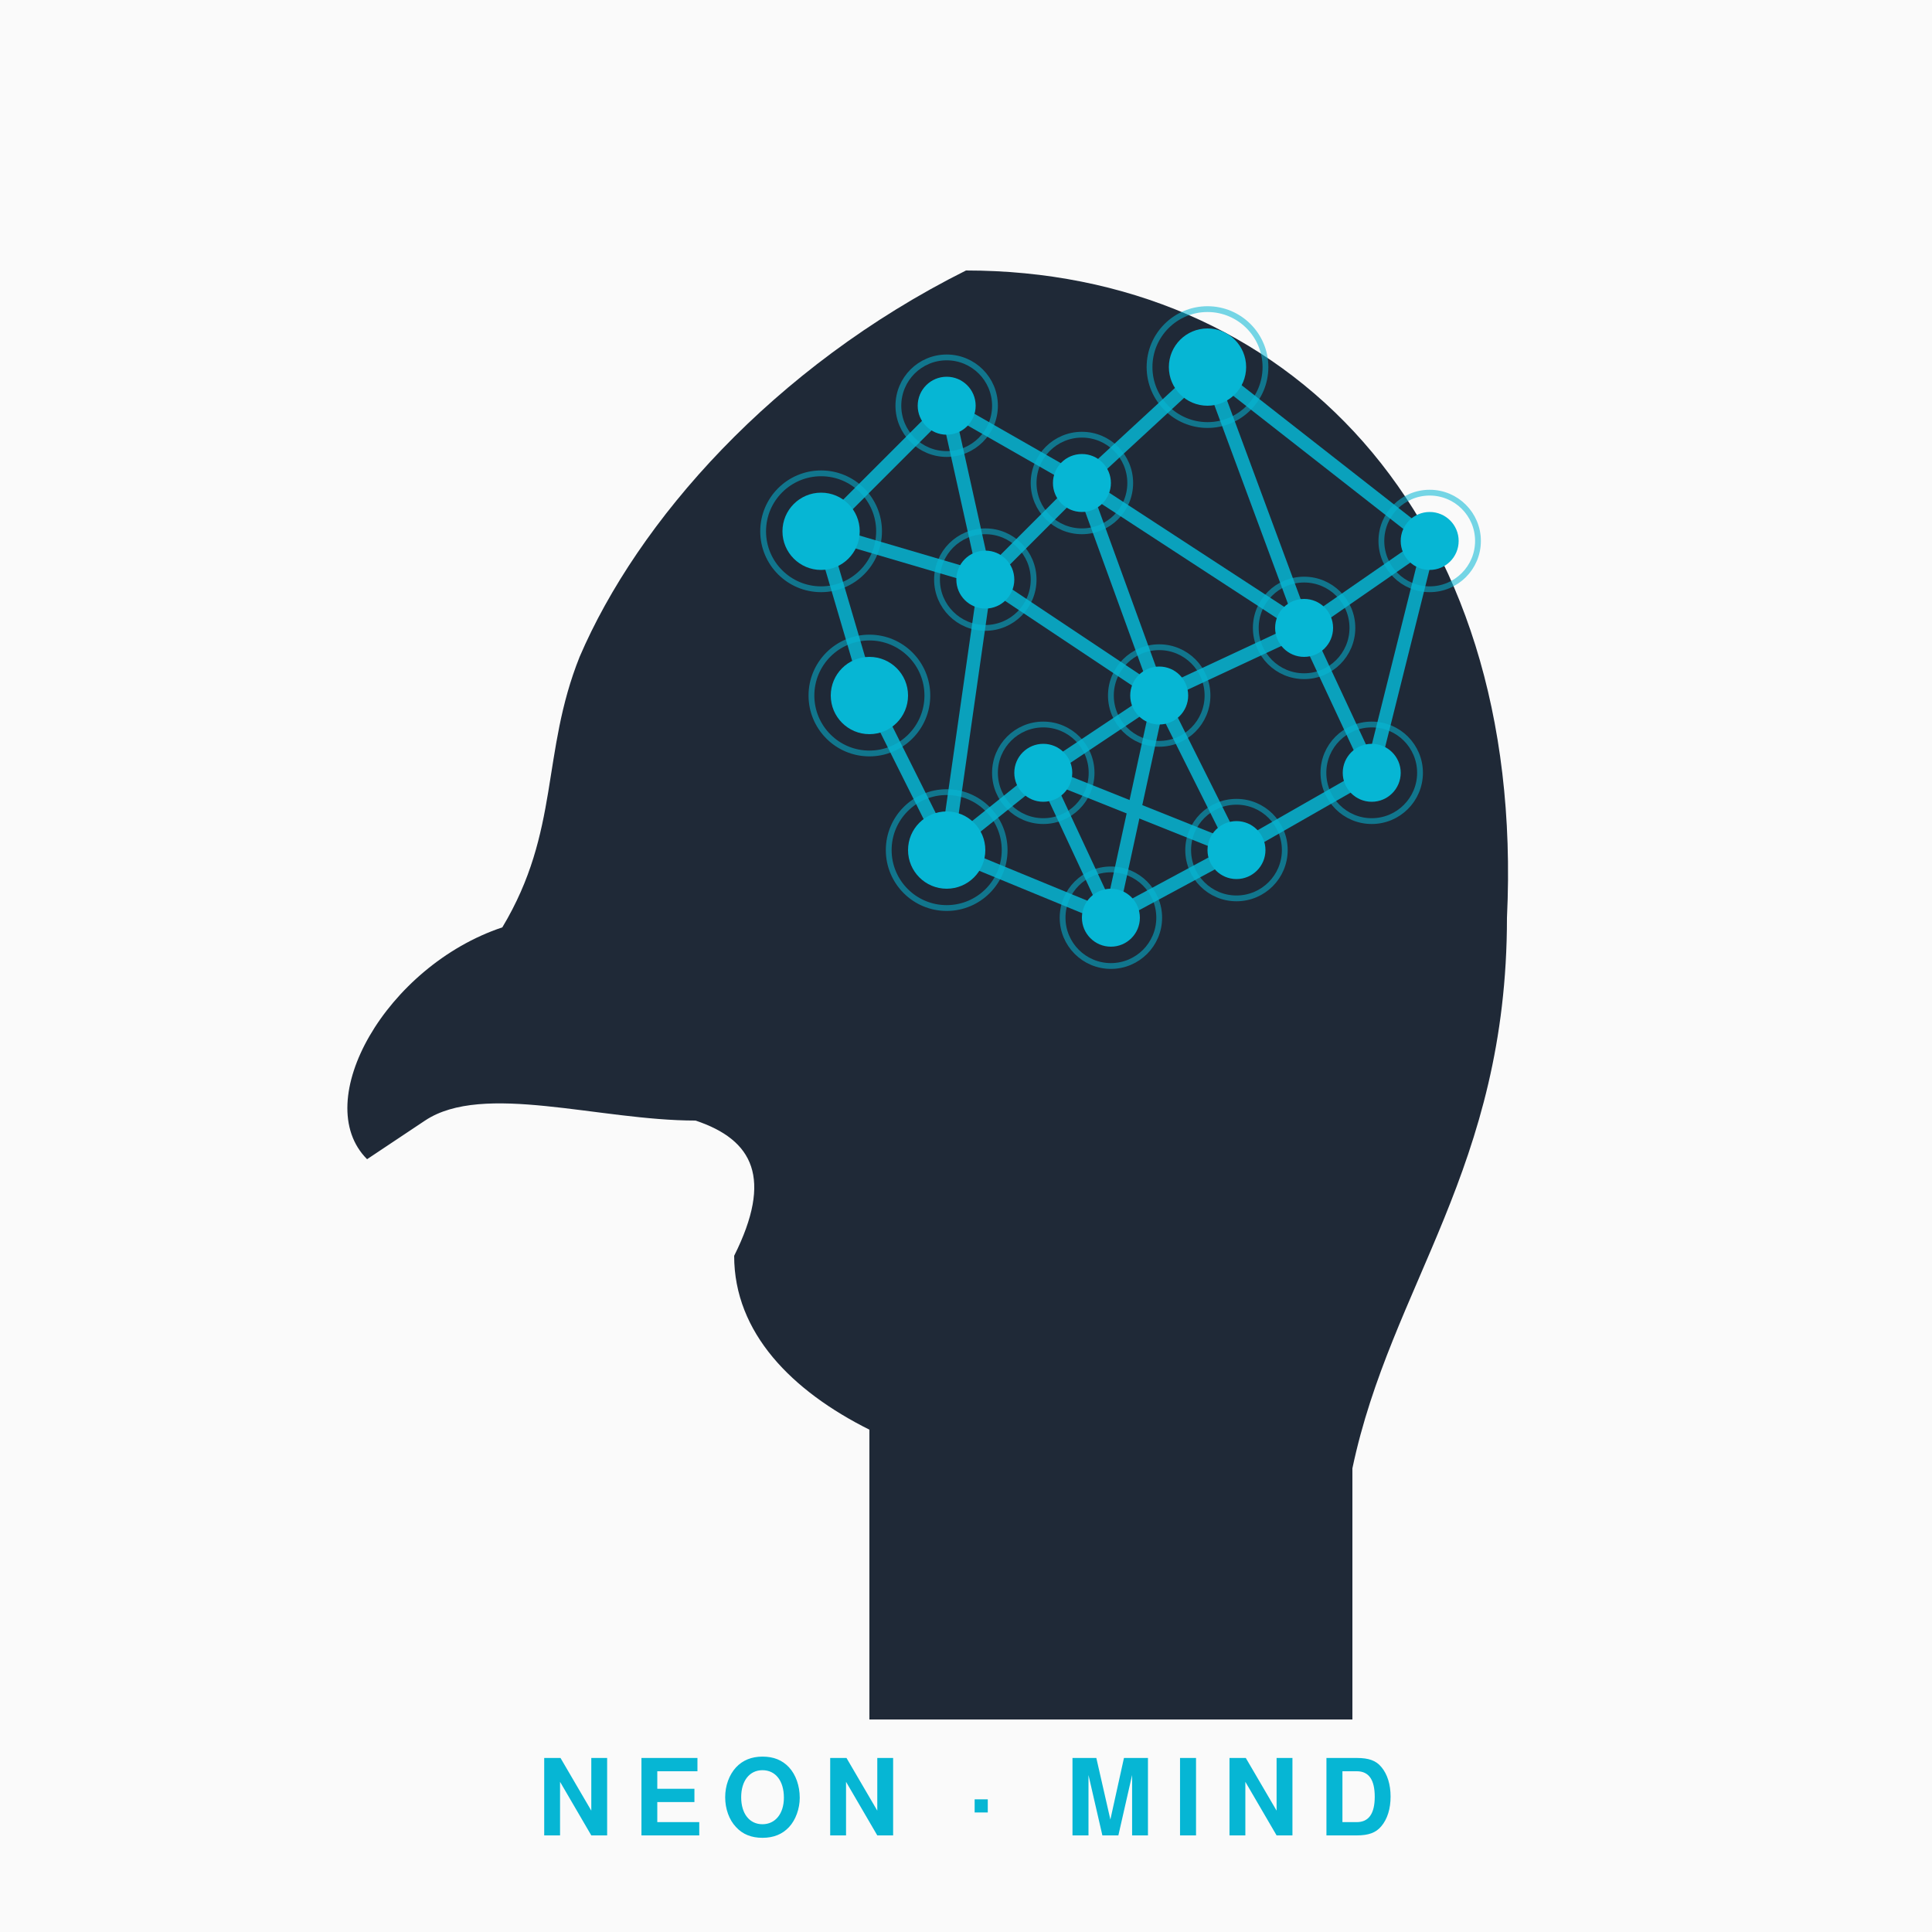
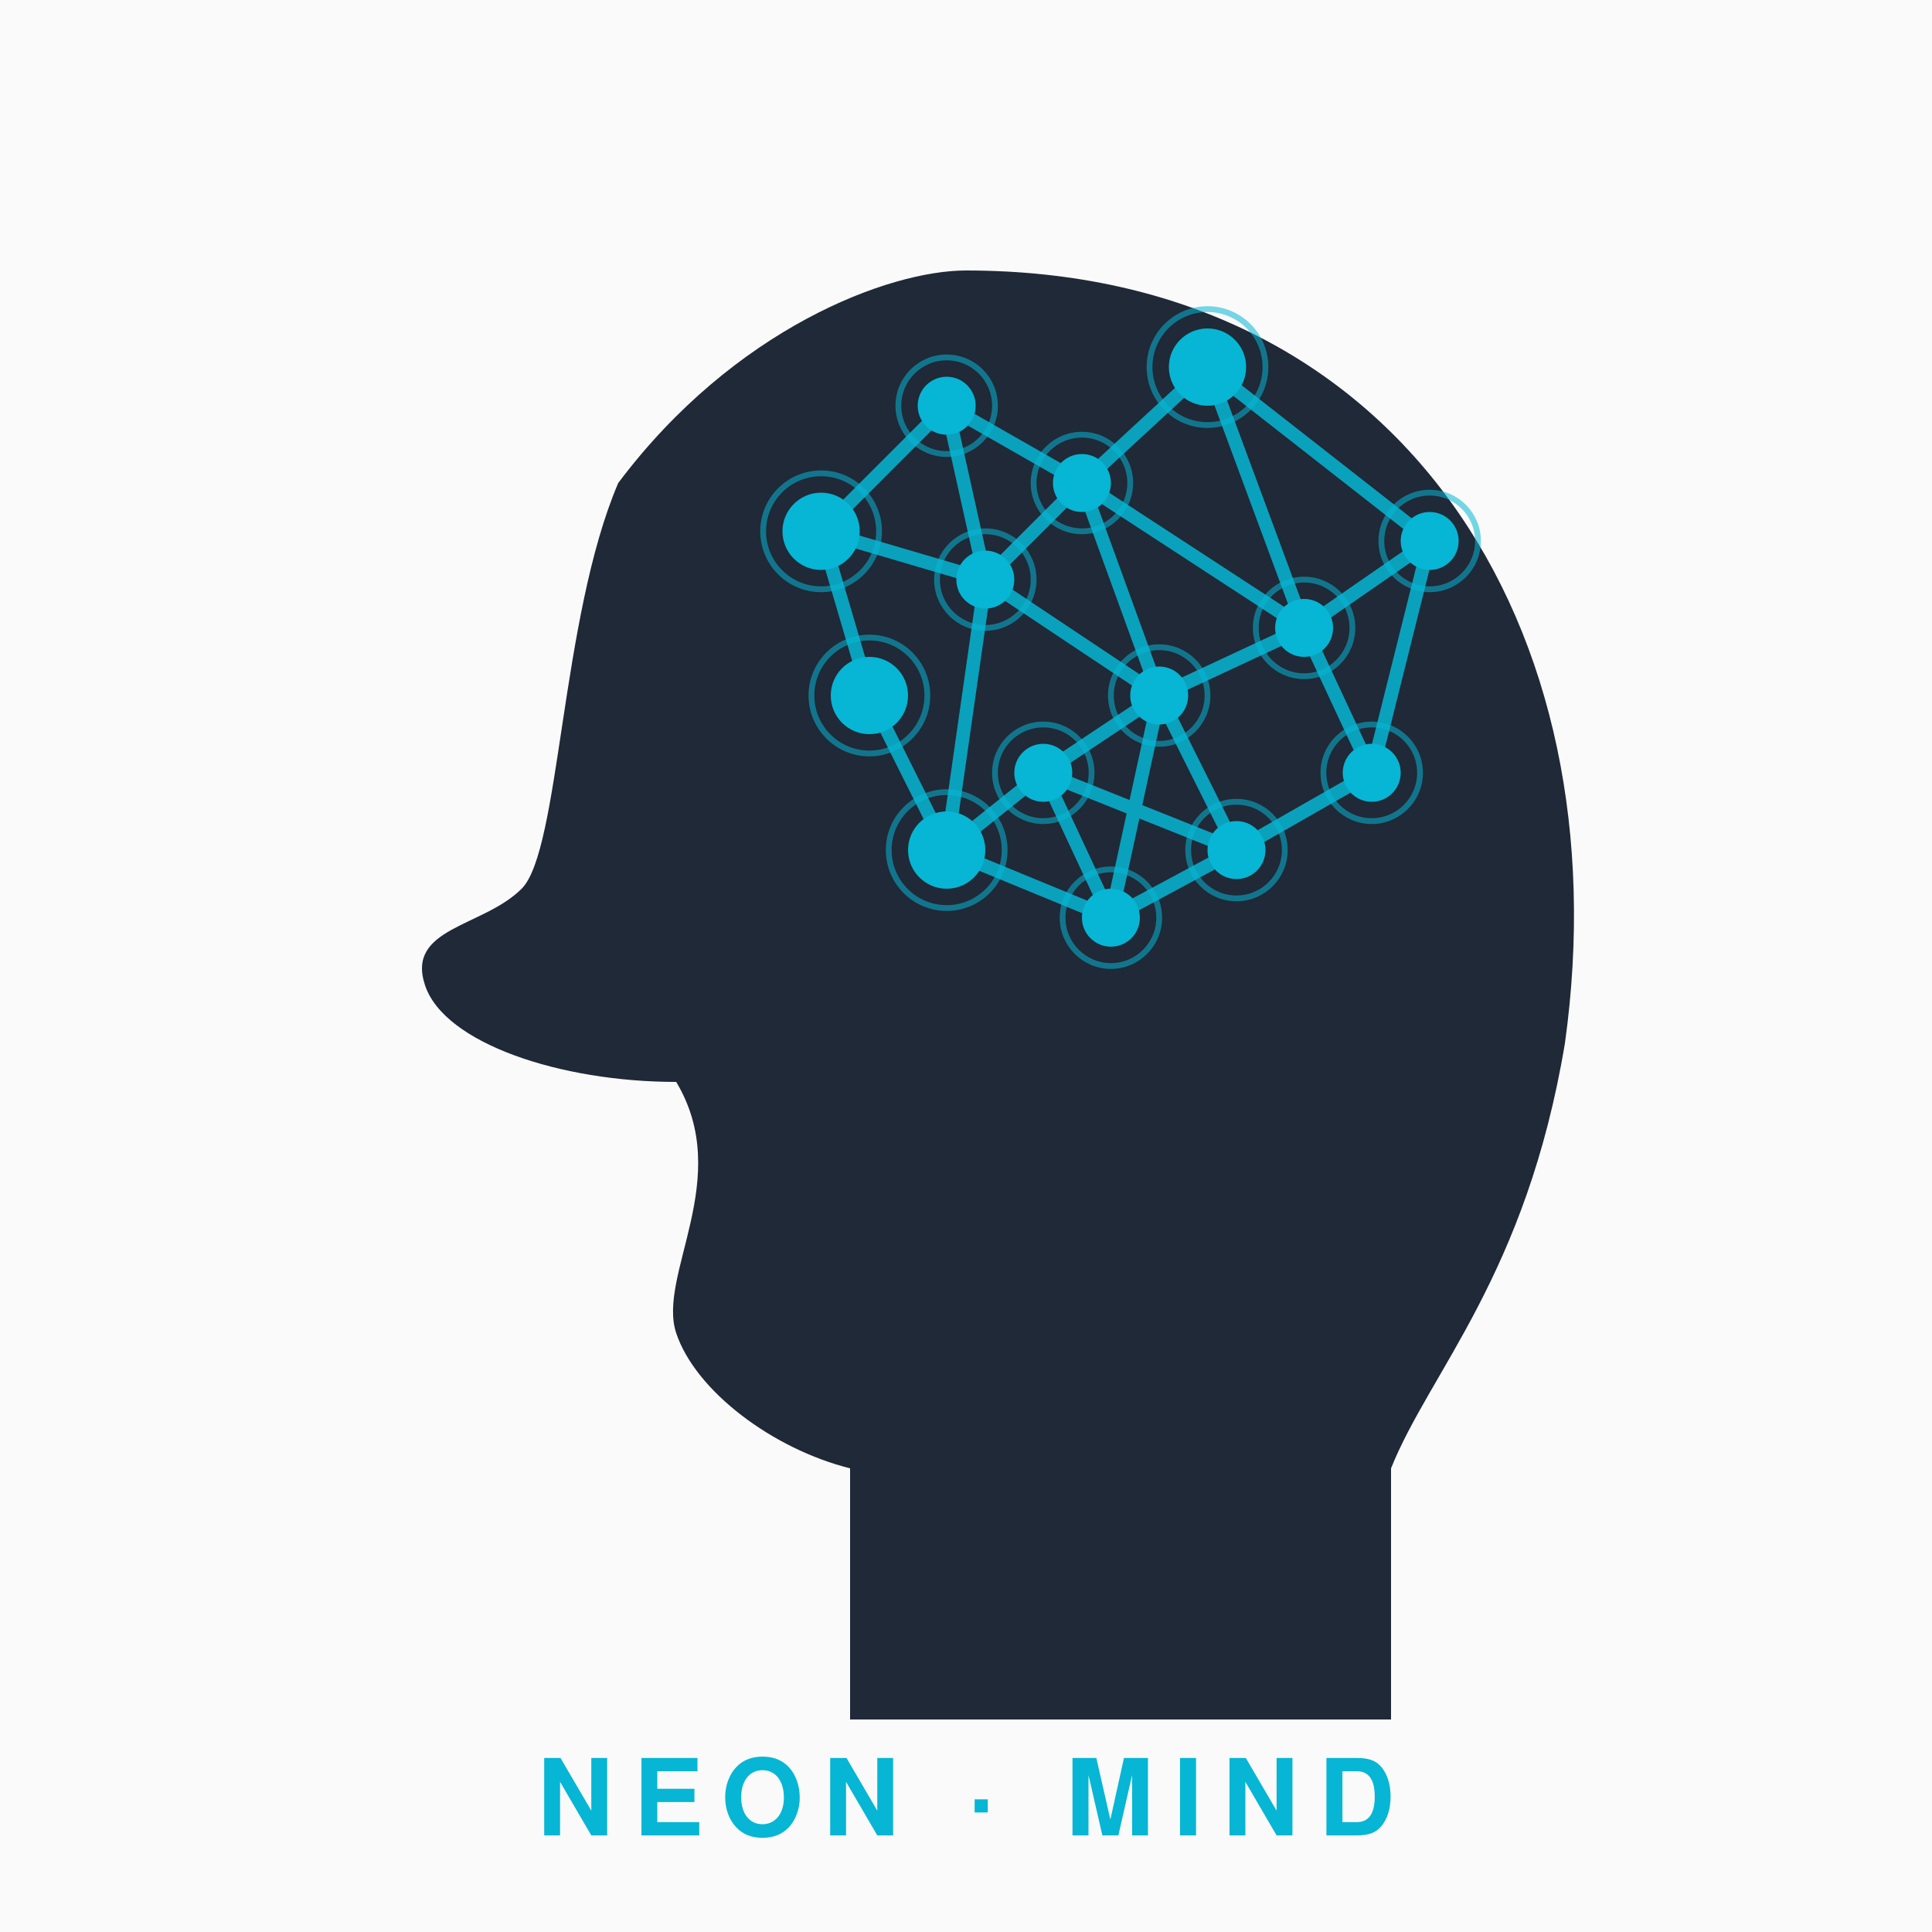
<svg xmlns="http://www.w3.org/2000/svg" viewBox="0 0 200 200" width="200" height="200">
  <rect width="200" height="200" fill="#FAFAFA" />
-   <path d="M100 28 C133 28 158 53 156 95 C156 121 144 133 140 152 L140 178 L90 178 L90 148 C82 144 76 138 76 130 C80 122 78 118 72 116 C62 116 50 112 44 116 L38 120 C32 114 40 100 52 96 C58 86 56 78 60 68 C66 54 80 38 100 28 Z" fill="#1F2937" />
+   <path d="M100 28 C145 28 168 65 162 108 C158 132 148 142 144 152 L144 178 L88 178 L88 152 C80 150 72 144 70 138 S76 122 70 112 C58 112 46 108 44 102 S50 96 54 92 S58 64 64 50 C76 34 92 28 100 28 Z" fill="#1F2937" />
  <g stroke="#06B6D4" stroke-width="1.4" fill="none" opacity="0.85">
    <line x1="125" y1="38" x2="112" y2="50" />
    <line x1="125" y1="38" x2="135" y2="65" />
    <line x1="125" y1="38" x2="148" y2="56" />
    <line x1="98" y1="42" x2="112" y2="50" />
    <line x1="98" y1="42" x2="85" y2="55" />
    <line x1="98" y1="42" x2="102" y2="60" />
    <line x1="148" y1="56" x2="135" y2="65" />
    <line x1="148" y1="56" x2="142" y2="80" />
    <line x1="112" y1="50" x2="135" y2="65" />
    <line x1="112" y1="50" x2="102" y2="60" />
    <line x1="112" y1="50" x2="120" y2="72" />
    <line x1="85" y1="55" x2="102" y2="60" />
    <line x1="85" y1="55" x2="90" y2="72" />
    <line x1="135" y1="65" x2="120" y2="72" />
    <line x1="135" y1="65" x2="142" y2="80" />
    <line x1="102" y1="60" x2="120" y2="72" />
    <line x1="102" y1="60" x2="98" y2="88" />
    <line x1="120" y1="72" x2="128" y2="88" />
    <line x1="120" y1="72" x2="108" y2="80" />
    <line x1="120" y1="72" x2="115" y2="95" />
    <line x1="90" y1="72" x2="98" y2="88" />
    <line x1="142" y1="80" x2="128" y2="88" />
    <line x1="108" y1="80" x2="128" y2="88" />
    <line x1="108" y1="80" x2="98" y2="88" />
    <line x1="108" y1="80" x2="115" y2="95" />
    <line x1="128" y1="88" x2="115" y2="95" />
    <line x1="98" y1="88" x2="115" y2="95" />
  </g>
  <g fill="#06B6D4">
    <circle cx="125" cy="38" r="4" />
    <circle cx="125" cy="38" r="6" fill="none" stroke="#06B6D4" stroke-width="0.6" opacity="0.55" />
    <circle cx="98" cy="42" r="3" />
    <circle cx="98" cy="42" r="5" fill="none" stroke="#06B6D4" stroke-width="0.6" opacity="0.55" />
    <circle cx="148" cy="56" r="3" />
    <circle cx="148" cy="56" r="5" fill="none" stroke="#06B6D4" stroke-width="0.6" opacity="0.55" />
    <circle cx="112" cy="50" r="3" />
    <circle cx="112" cy="50" r="5" fill="none" stroke="#06B6D4" stroke-width="0.6" opacity="0.55" />
    <circle cx="85" cy="55" r="4" />
    <circle cx="85" cy="55" r="6" fill="none" stroke="#06B6D4" stroke-width="0.6" opacity="0.55" />
    <circle cx="135" cy="65" r="3" />
    <circle cx="135" cy="65" r="5" fill="none" stroke="#06B6D4" stroke-width="0.6" opacity="0.55" />
    <circle cx="102" cy="60" r="3" />
    <circle cx="102" cy="60" r="5" fill="none" stroke="#06B6D4" stroke-width="0.6" opacity="0.55" />
    <circle cx="120" cy="72" r="3" />
    <circle cx="120" cy="72" r="5" fill="none" stroke="#06B6D4" stroke-width="0.6" opacity="0.55" />
    <circle cx="90" cy="72" r="4" />
    <circle cx="90" cy="72" r="6" fill="none" stroke="#06B6D4" stroke-width="0.6" opacity="0.55" />
    <circle cx="142" cy="80" r="3" />
    <circle cx="142" cy="80" r="5" fill="none" stroke="#06B6D4" stroke-width="0.6" opacity="0.55" />
    <circle cx="108" cy="80" r="3" />
    <circle cx="108" cy="80" r="5" fill="none" stroke="#06B6D4" stroke-width="0.6" opacity="0.55" />
    <circle cx="128" cy="88" r="3" />
    <circle cx="128" cy="88" r="5" fill="none" stroke="#06B6D4" stroke-width="0.6" opacity="0.55" />
    <circle cx="98" cy="88" r="4" />
    <circle cx="98" cy="88" r="6" fill="none" stroke="#06B6D4" stroke-width="0.6" opacity="0.55" />
    <circle cx="115" cy="95" r="3" />
    <circle cx="115" cy="95" r="5" fill="none" stroke="#06B6D4" stroke-width="0.6" opacity="0.55" />
  </g>
  <text x="100" y="190" text-anchor="middle" font-family="Helvetica, Arial, sans-serif" font-size="11" font-weight="700" letter-spacing="2" fill="#06B6D4">NEON · MIND</text>
</svg>
